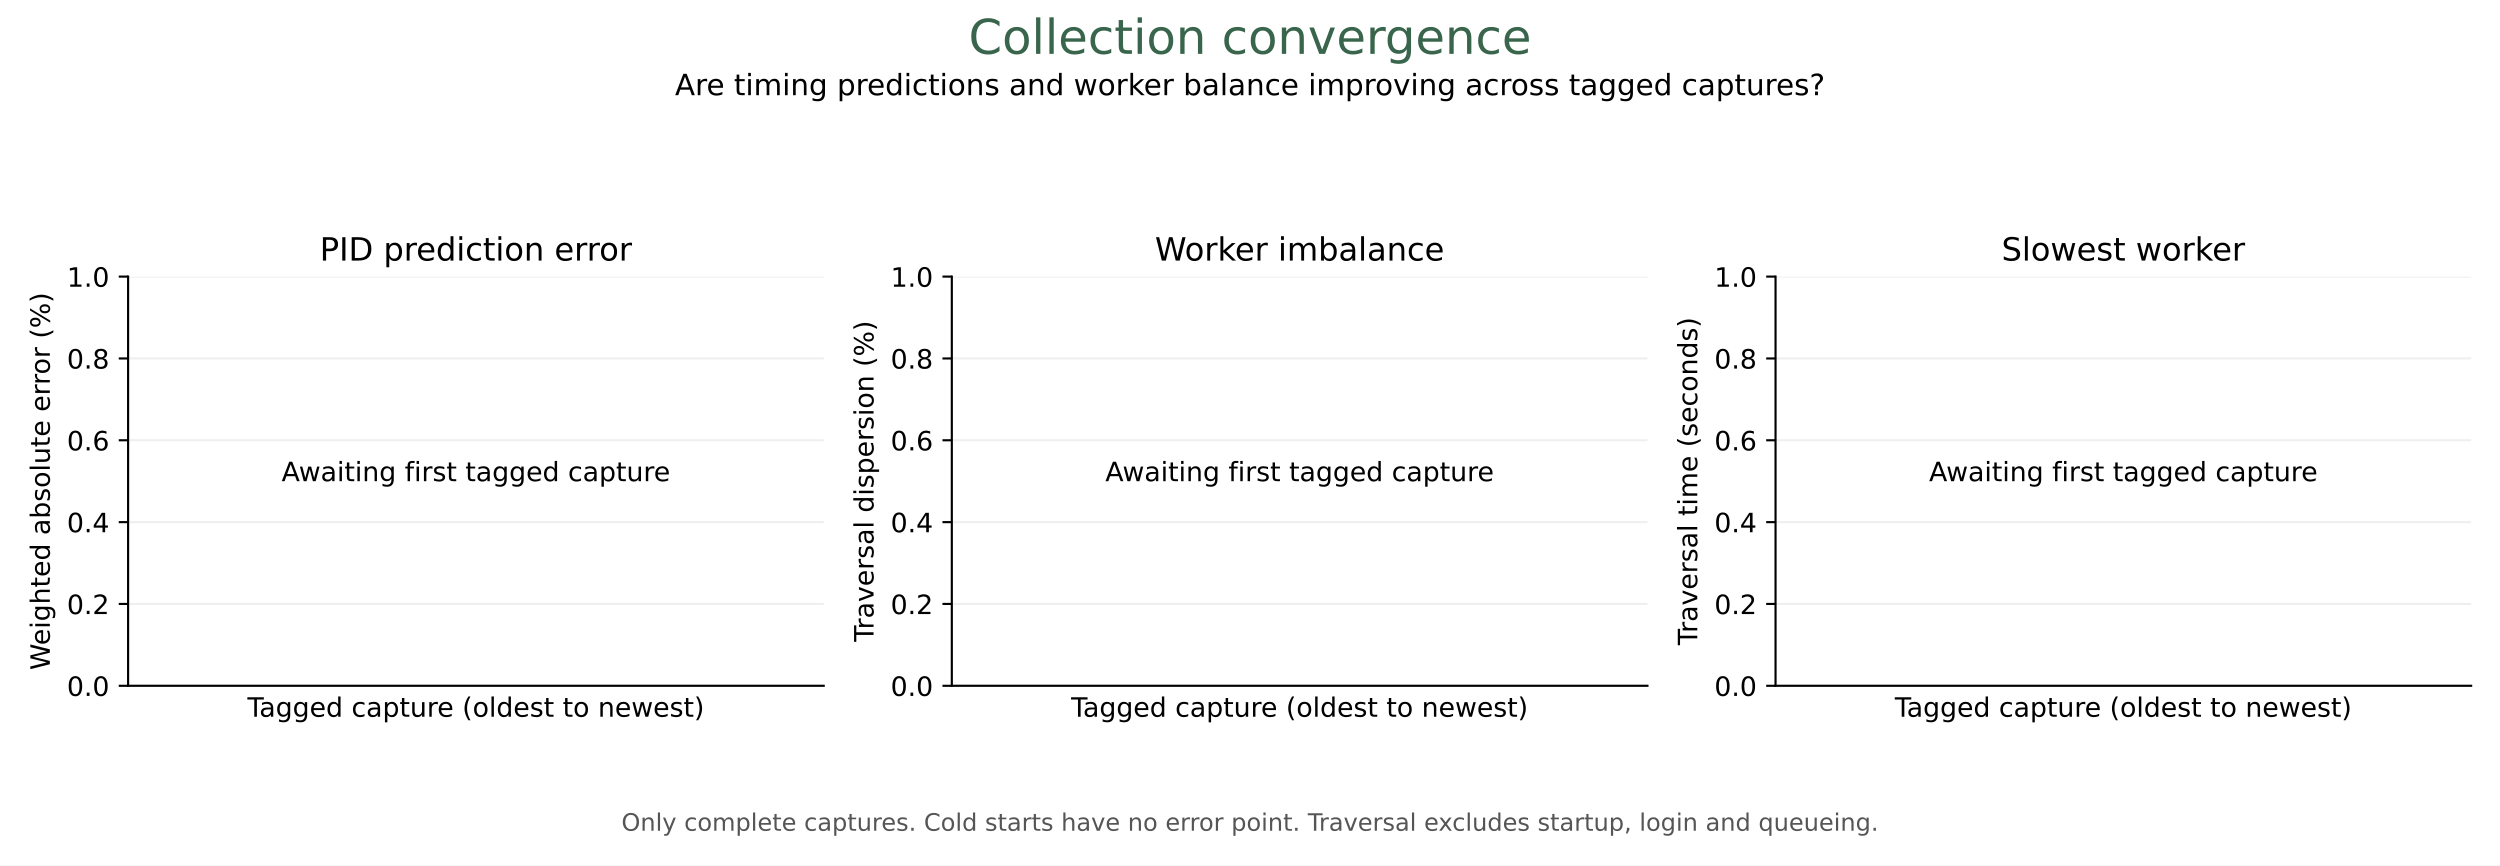
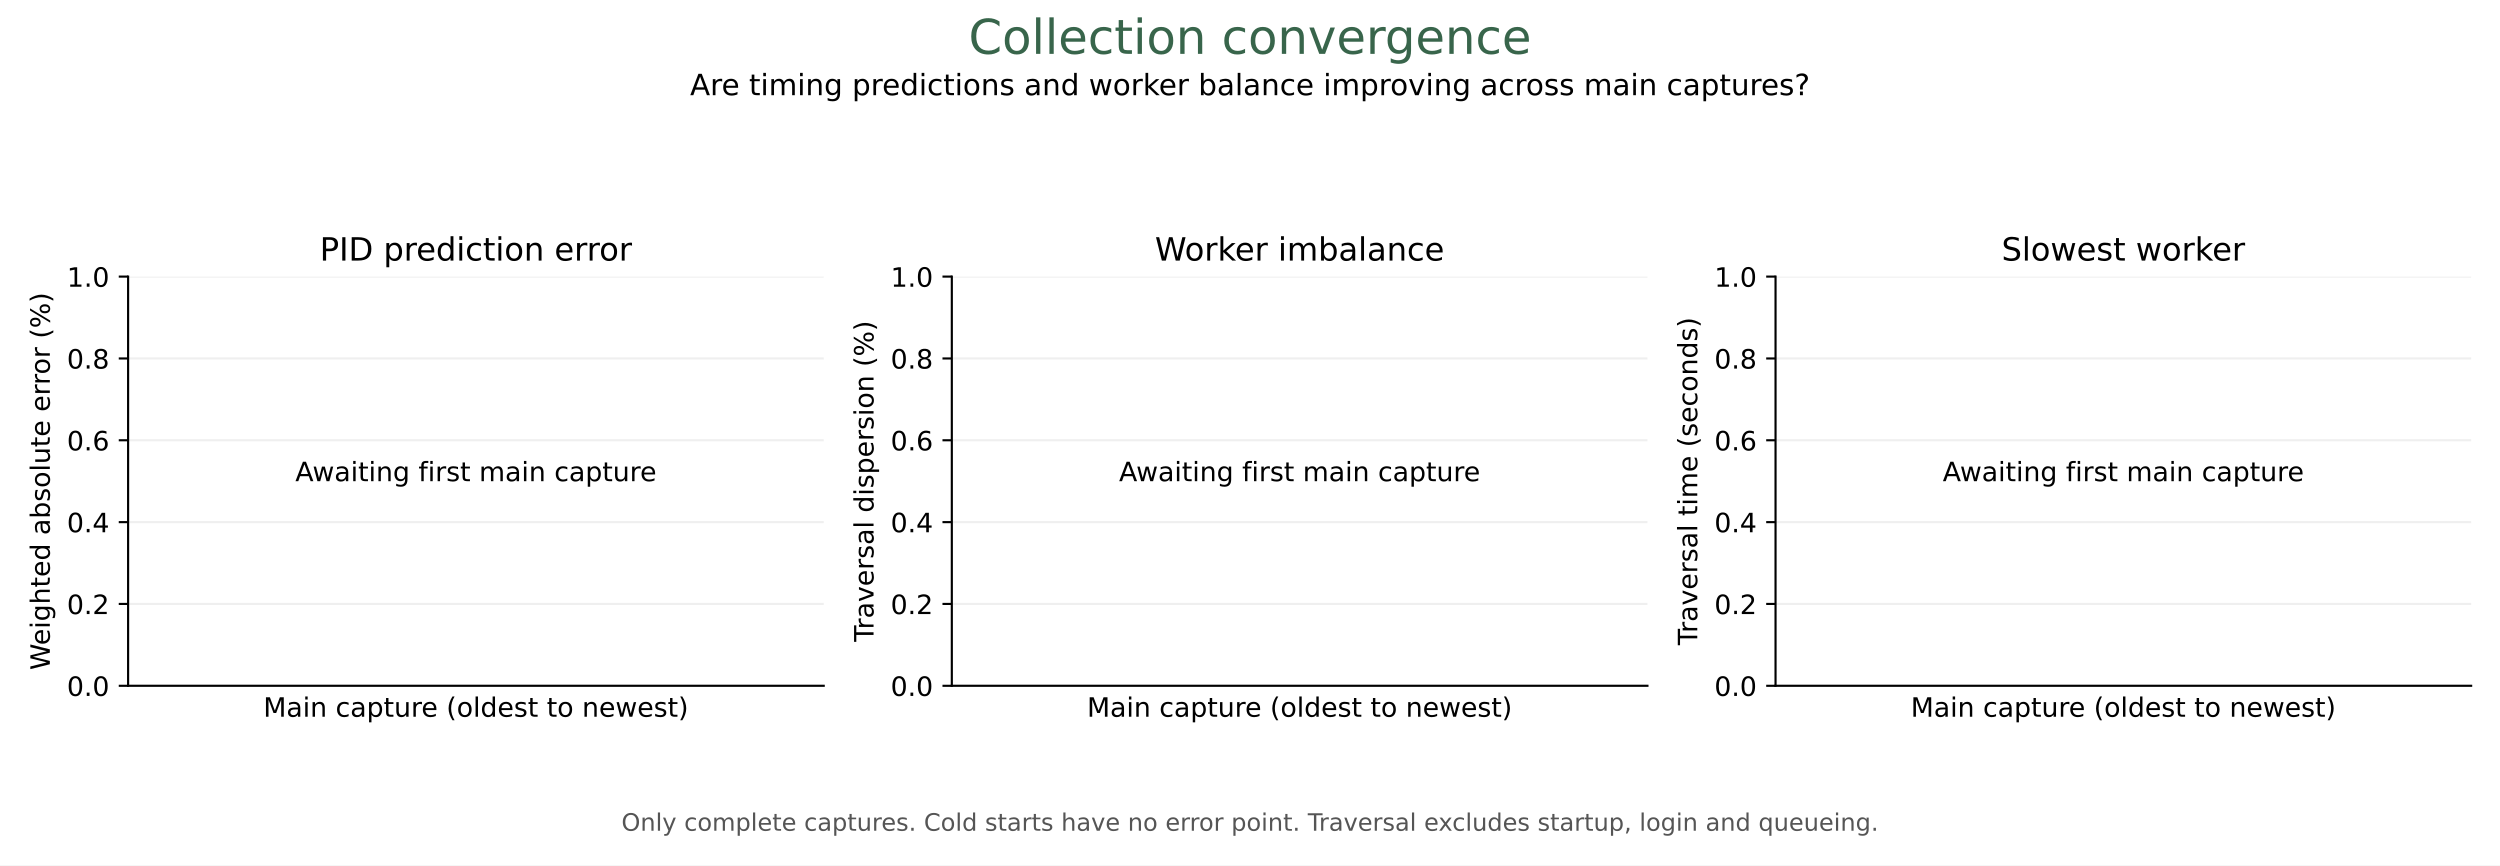
<svg xmlns="http://www.w3.org/2000/svg" xmlns:xlink="http://www.w3.org/1999/xlink" width="936pt" height="324pt" viewBox="0 0 936 324" version="1.1">
  <defs>
    <style type="text/css">*{stroke-linejoin: round; stroke-linecap: butt}</style>
  </defs>
  <g id="figure_1">
    <g id="patch_1">
      <path d="M 0 324 L 936 324 L 936 0 L 0 0 z " style="fill: #ffffff" />
    </g>
    <g id="axes_1">
      <g id="patch_2">
        <path d="M 47.962 256.758 L 308.4 256.758 L 308.4 103.564 L 47.962 103.564 z " style="fill: #ffffff" />
      </g>
      <g id="matplotlib.axis_1">
        <g id="text_1">
-           <text style="font-size: 10px; font-family: 'DejaVu Sans'; text-anchor: middle" x="178.181" y="268.356" transform="rotate(-0 178.1812 268.3561)">Tagged capture (oldest to newest)</text>
+           <text style="font-size: 10px; font-family: 'DejaVu Sans'; text-anchor: middle" x="178.181" y="268.356" transform="rotate(-0 178.1812 268.3561)">Main capture (oldest to newest)</text>
        </g>
      </g>
      <g id="matplotlib.axis_2">
        <g id="ytick_1">
          <g id="line2d_1">
            <path d="M 47.962 256.758 L 308.4 256.758 " clip-path="url(#p5b81b4e33a)" style="fill: none; stroke: #b0b0b0; stroke-opacity: 0.2; stroke-width: 0.8; stroke-linecap: square" />
          </g>
          <g id="line2d_2">
            <defs>
              <path id="m29a5a23a4b" d="M 0 0 L -3.5 0 " style="stroke: #000000; stroke-width: 0.8" />
            </defs>
            <g>
              <use xlink:href="#m29a5a23a4b" x="47.962" y="256.758" style="stroke: #000000; stroke-width: 0.8" />
            </g>
          </g>
          <g id="text_2">
            <text style="font-size: 10px; font-family: 'DejaVu Sans'; text-anchor: end" x="40.962" y="260.556" transform="rotate(-0 40.96234 260.5565)">0.0</text>
          </g>
        </g>
        <g id="ytick_2">
          <g id="line2d_3">
            <path d="M 47.962 226.119 L 308.4 226.119 " clip-path="url(#p5b81b4e33a)" style="fill: none; stroke: #b0b0b0; stroke-opacity: 0.2; stroke-width: 0.8; stroke-linecap: square" />
          </g>
          <g id="line2d_4">
            <g>
              <use xlink:href="#m29a5a23a4b" x="47.962" y="226.119" style="stroke: #000000; stroke-width: 0.8" />
            </g>
          </g>
          <g id="text_3">
            <text style="font-size: 10px; font-family: 'DejaVu Sans'; text-anchor: end" x="40.962" y="229.918" transform="rotate(-0 40.96234 229.9178)">0.2</text>
          </g>
        </g>
        <g id="ytick_3">
          <g id="line2d_5">
            <path d="M 47.962 195.48 L 308.4 195.48 " clip-path="url(#p5b81b4e33a)" style="fill: none; stroke: #b0b0b0; stroke-opacity: 0.2; stroke-width: 0.8; stroke-linecap: square" />
          </g>
          <g id="line2d_6">
            <g>
              <use xlink:href="#m29a5a23a4b" x="47.962" y="195.48" style="stroke: #000000; stroke-width: 0.8" />
            </g>
          </g>
          <g id="text_4">
            <text style="font-size: 10px; font-family: 'DejaVu Sans'; text-anchor: end" x="40.962" y="199.279" transform="rotate(-0 40.96234 199.2791)">0.4</text>
          </g>
        </g>
        <g id="ytick_4">
          <g id="line2d_7">
            <path d="M 47.962 164.842 L 308.4 164.842 " clip-path="url(#p5b81b4e33a)" style="fill: none; stroke: #b0b0b0; stroke-opacity: 0.2; stroke-width: 0.8; stroke-linecap: square" />
          </g>
          <g id="line2d_8">
            <g>
              <use xlink:href="#m29a5a23a4b" x="47.962" y="164.842" style="stroke: #000000; stroke-width: 0.8" />
            </g>
          </g>
          <g id="text_5">
            <text style="font-size: 10px; font-family: 'DejaVu Sans'; text-anchor: end" x="40.962" y="168.64" transform="rotate(-0 40.96234 168.6404)">0.6</text>
          </g>
        </g>
        <g id="ytick_5">
          <g id="line2d_9">
            <path d="M 47.962 134.203 L 308.4 134.203 " clip-path="url(#p5b81b4e33a)" style="fill: none; stroke: #b0b0b0; stroke-opacity: 0.2; stroke-width: 0.8; stroke-linecap: square" />
          </g>
          <g id="line2d_10">
            <g>
              <use xlink:href="#m29a5a23a4b" x="47.962" y="134.203" style="stroke: #000000; stroke-width: 0.8" />
            </g>
          </g>
          <g id="text_6">
            <text style="font-size: 10px; font-family: 'DejaVu Sans'; text-anchor: end" x="40.962" y="138.002" transform="rotate(-0 40.96234 138.0017)">0.8</text>
          </g>
        </g>
        <g id="ytick_6">
          <g id="line2d_11">
            <path d="M 47.962 103.564 L 308.4 103.564 " clip-path="url(#p5b81b4e33a)" style="fill: none; stroke: #b0b0b0; stroke-opacity: 0.2; stroke-width: 0.8; stroke-linecap: square" />
          </g>
          <g id="line2d_12">
            <g>
              <use xlink:href="#m29a5a23a4b" x="47.962" y="103.564" style="stroke: #000000; stroke-width: 0.8" />
            </g>
          </g>
          <g id="text_7">
            <text style="font-size: 10px; font-family: 'DejaVu Sans'; text-anchor: end" x="40.962" y="107.363" transform="rotate(-0 40.96234 107.363)">1.0</text>
          </g>
        </g>
        <g id="text_8">
          <text style="font-size: 10px; font-family: 'DejaVu Sans'; text-anchor: middle" x="18.657" y="180.161" transform="rotate(-90 18.65687 180.1609)">Weighted absolute error (%)</text>
        </g>
      </g>
      <g id="patch_3">
        <path d="M 47.962 256.758 L 47.962 103.564 " style="fill: none; stroke: #000000; stroke-width: 0.8; stroke-linejoin: miter; stroke-linecap: square" />
      </g>
      <g id="patch_4">
        <path d="M 47.962 256.758 L 308.4 256.758 " style="fill: none; stroke: #000000; stroke-width: 0.8; stroke-linejoin: miter; stroke-linecap: square" />
      </g>
      <g id="text_9">
-         <text style="font-size: 10px; font-family: 'DejaVu Sans'; text-anchor: middle" x="178.181" y="180.161" transform="rotate(-0 178.1812 180.1609)">Awaiting first tagged capture</text>
+         <text style="font-size: 10px; font-family: 'DejaVu Sans'; text-anchor: middle" x="178.181" y="180.161" transform="rotate(-0 178.1812 180.1609)">Awaiting first main capture</text>
      </g>
      <g id="text_10">
        <text style="font-size: 12px; font-family: 'DejaVu Sans'; text-anchor: middle" x="178.181" y="97.564" transform="rotate(-0 178.1812 97.56422)">PID prediction error</text>
      </g>
    </g>
    <g id="axes_2">
      <g id="patch_5">
        <path d="M 356.362 256.758 L 616.8 256.758 L 616.8 103.564 L 356.362 103.564 z " style="fill: #ffffff" />
      </g>
      <g id="matplotlib.axis_3">
        <g id="text_11">
-           <text style="font-size: 10px; font-family: 'DejaVu Sans'; text-anchor: middle" x="486.581" y="268.356" transform="rotate(-0 486.5812 268.3561)">Tagged capture (oldest to newest)</text>
+           <text style="font-size: 10px; font-family: 'DejaVu Sans'; text-anchor: middle" x="486.581" y="268.356" transform="rotate(-0 486.5812 268.3561)">Main capture (oldest to newest)</text>
        </g>
      </g>
      <g id="matplotlib.axis_4">
        <g id="ytick_7">
          <g id="line2d_13">
            <path d="M 356.362 256.758 L 616.8 256.758 " clip-path="url(#pbd7047656b)" style="fill: none; stroke: #b0b0b0; stroke-opacity: 0.2; stroke-width: 0.8; stroke-linecap: square" />
          </g>
          <g id="line2d_14">
            <g>
              <use xlink:href="#m29a5a23a4b" x="356.362" y="256.758" style="stroke: #000000; stroke-width: 0.8" />
            </g>
          </g>
          <g id="text_12">
            <text style="font-size: 10px; font-family: 'DejaVu Sans'; text-anchor: end" x="349.362" y="260.556" transform="rotate(-0 349.3623 260.5565)">0.0</text>
          </g>
        </g>
        <g id="ytick_8">
          <g id="line2d_15">
            <path d="M 356.362 226.119 L 616.8 226.119 " clip-path="url(#pbd7047656b)" style="fill: none; stroke: #b0b0b0; stroke-opacity: 0.2; stroke-width: 0.8; stroke-linecap: square" />
          </g>
          <g id="line2d_16">
            <g>
              <use xlink:href="#m29a5a23a4b" x="356.362" y="226.119" style="stroke: #000000; stroke-width: 0.8" />
            </g>
          </g>
          <g id="text_13">
            <text style="font-size: 10px; font-family: 'DejaVu Sans'; text-anchor: end" x="349.362" y="229.918" transform="rotate(-0 349.3623 229.9178)">0.2</text>
          </g>
        </g>
        <g id="ytick_9">
          <g id="line2d_17">
            <path d="M 356.362 195.48 L 616.8 195.48 " clip-path="url(#pbd7047656b)" style="fill: none; stroke: #b0b0b0; stroke-opacity: 0.2; stroke-width: 0.8; stroke-linecap: square" />
          </g>
          <g id="line2d_18">
            <g>
              <use xlink:href="#m29a5a23a4b" x="356.362" y="195.48" style="stroke: #000000; stroke-width: 0.8" />
            </g>
          </g>
          <g id="text_14">
            <text style="font-size: 10px; font-family: 'DejaVu Sans'; text-anchor: end" x="349.362" y="199.279" transform="rotate(-0 349.3623 199.2791)">0.4</text>
          </g>
        </g>
        <g id="ytick_10">
          <g id="line2d_19">
            <path d="M 356.362 164.842 L 616.8 164.842 " clip-path="url(#pbd7047656b)" style="fill: none; stroke: #b0b0b0; stroke-opacity: 0.2; stroke-width: 0.8; stroke-linecap: square" />
          </g>
          <g id="line2d_20">
            <g>
              <use xlink:href="#m29a5a23a4b" x="356.362" y="164.842" style="stroke: #000000; stroke-width: 0.8" />
            </g>
          </g>
          <g id="text_15">
            <text style="font-size: 10px; font-family: 'DejaVu Sans'; text-anchor: end" x="349.362" y="168.64" transform="rotate(-0 349.3623 168.6404)">0.6</text>
          </g>
        </g>
        <g id="ytick_11">
          <g id="line2d_21">
            <path d="M 356.362 134.203 L 616.8 134.203 " clip-path="url(#pbd7047656b)" style="fill: none; stroke: #b0b0b0; stroke-opacity: 0.2; stroke-width: 0.8; stroke-linecap: square" />
          </g>
          <g id="line2d_22">
            <g>
              <use xlink:href="#m29a5a23a4b" x="356.362" y="134.203" style="stroke: #000000; stroke-width: 0.8" />
            </g>
          </g>
          <g id="text_16">
            <text style="font-size: 10px; font-family: 'DejaVu Sans'; text-anchor: end" x="349.362" y="138.002" transform="rotate(-0 349.3623 138.0017)">0.8</text>
          </g>
        </g>
        <g id="ytick_12">
          <g id="line2d_23">
            <path d="M 356.362 103.564 L 616.8 103.564 " clip-path="url(#pbd7047656b)" style="fill: none; stroke: #b0b0b0; stroke-opacity: 0.2; stroke-width: 0.8; stroke-linecap: square" />
          </g>
          <g id="line2d_24">
            <g>
              <use xlink:href="#m29a5a23a4b" x="356.362" y="103.564" style="stroke: #000000; stroke-width: 0.8" />
            </g>
          </g>
          <g id="text_17">
            <text style="font-size: 10px; font-family: 'DejaVu Sans'; text-anchor: end" x="349.362" y="107.363" transform="rotate(-0 349.3623 107.363)">1.0</text>
          </g>
        </g>
        <g id="text_18">
          <text style="font-size: 10px; font-family: 'DejaVu Sans'; text-anchor: middle" x="327.057" y="180.161" transform="rotate(-90 327.0569 180.1609)">Traversal dispersion (%)</text>
        </g>
      </g>
      <g id="patch_6">
        <path d="M 356.362 256.758 L 356.362 103.564 " style="fill: none; stroke: #000000; stroke-width: 0.8; stroke-linejoin: miter; stroke-linecap: square" />
      </g>
      <g id="patch_7">
        <path d="M 356.362 256.758 L 616.8 256.758 " style="fill: none; stroke: #000000; stroke-width: 0.8; stroke-linejoin: miter; stroke-linecap: square" />
      </g>
      <g id="text_19">
-         <text style="font-size: 10px; font-family: 'DejaVu Sans'; text-anchor: middle" x="486.581" y="180.161" transform="rotate(-0 486.5812 180.1609)">Awaiting first tagged capture</text>
+         <text style="font-size: 10px; font-family: 'DejaVu Sans'; text-anchor: middle" x="486.581" y="180.161" transform="rotate(-0 486.5812 180.1609)">Awaiting first main capture</text>
      </g>
      <g id="text_20">
        <text style="font-size: 12px; font-family: 'DejaVu Sans'; text-anchor: middle" x="486.581" y="97.564" transform="rotate(-0 486.5812 97.56422)">Worker imbalance</text>
      </g>
    </g>
    <g id="axes_3">
      <g id="patch_8">
        <path d="M 664.762 256.758 L 925.2 256.758 L 925.2 103.564 L 664.762 103.564 z " style="fill: #ffffff" />
      </g>
      <g id="matplotlib.axis_5">
        <g id="text_21">
-           <text style="font-size: 10px; font-family: 'DejaVu Sans'; text-anchor: middle" x="794.981" y="268.356" transform="rotate(-0 794.9812 268.3561)">Tagged capture (oldest to newest)</text>
+           <text style="font-size: 10px; font-family: 'DejaVu Sans'; text-anchor: middle" x="794.981" y="268.356" transform="rotate(-0 794.9812 268.3561)">Main capture (oldest to newest)</text>
        </g>
      </g>
      <g id="matplotlib.axis_6">
        <g id="ytick_13">
          <g id="line2d_25">
            <path d="M 664.762 256.758 L 925.2 256.758 " clip-path="url(#p2bb7f756a1)" style="fill: none; stroke: #b0b0b0; stroke-opacity: 0.2; stroke-width: 0.8; stroke-linecap: square" />
          </g>
          <g id="line2d_26">
            <g>
              <use xlink:href="#m29a5a23a4b" x="664.762" y="256.758" style="stroke: #000000; stroke-width: 0.8" />
            </g>
          </g>
          <g id="text_22">
            <text style="font-size: 10px; font-family: 'DejaVu Sans'; text-anchor: end" x="657.762" y="260.556" transform="rotate(-0 657.7623 260.5565)">0.0</text>
          </g>
        </g>
        <g id="ytick_14">
          <g id="line2d_27">
            <path d="M 664.762 226.119 L 925.2 226.119 " clip-path="url(#p2bb7f756a1)" style="fill: none; stroke: #b0b0b0; stroke-opacity: 0.2; stroke-width: 0.8; stroke-linecap: square" />
          </g>
          <g id="line2d_28">
            <g>
              <use xlink:href="#m29a5a23a4b" x="664.762" y="226.119" style="stroke: #000000; stroke-width: 0.8" />
            </g>
          </g>
          <g id="text_23">
            <text style="font-size: 10px; font-family: 'DejaVu Sans'; text-anchor: end" x="657.762" y="229.918" transform="rotate(-0 657.7623 229.9178)">0.2</text>
          </g>
        </g>
        <g id="ytick_15">
          <g id="line2d_29">
            <path d="M 664.762 195.48 L 925.2 195.48 " clip-path="url(#p2bb7f756a1)" style="fill: none; stroke: #b0b0b0; stroke-opacity: 0.2; stroke-width: 0.8; stroke-linecap: square" />
          </g>
          <g id="line2d_30">
            <g>
              <use xlink:href="#m29a5a23a4b" x="664.762" y="195.48" style="stroke: #000000; stroke-width: 0.8" />
            </g>
          </g>
          <g id="text_24">
            <text style="font-size: 10px; font-family: 'DejaVu Sans'; text-anchor: end" x="657.762" y="199.279" transform="rotate(-0 657.7623 199.2791)">0.4</text>
          </g>
        </g>
        <g id="ytick_16">
          <g id="line2d_31">
            <path d="M 664.762 164.842 L 925.2 164.842 " clip-path="url(#p2bb7f756a1)" style="fill: none; stroke: #b0b0b0; stroke-opacity: 0.2; stroke-width: 0.8; stroke-linecap: square" />
          </g>
          <g id="line2d_32">
            <g>
              <use xlink:href="#m29a5a23a4b" x="664.762" y="164.842" style="stroke: #000000; stroke-width: 0.8" />
            </g>
          </g>
          <g id="text_25">
            <text style="font-size: 10px; font-family: 'DejaVu Sans'; text-anchor: end" x="657.762" y="168.64" transform="rotate(-0 657.7623 168.6404)">0.6</text>
          </g>
        </g>
        <g id="ytick_17">
          <g id="line2d_33">
            <path d="M 664.762 134.203 L 925.2 134.203 " clip-path="url(#p2bb7f756a1)" style="fill: none; stroke: #b0b0b0; stroke-opacity: 0.2; stroke-width: 0.8; stroke-linecap: square" />
          </g>
          <g id="line2d_34">
            <g>
              <use xlink:href="#m29a5a23a4b" x="664.762" y="134.203" style="stroke: #000000; stroke-width: 0.8" />
            </g>
          </g>
          <g id="text_26">
            <text style="font-size: 10px; font-family: 'DejaVu Sans'; text-anchor: end" x="657.762" y="138.002" transform="rotate(-0 657.7623 138.0017)">0.8</text>
          </g>
        </g>
        <g id="ytick_18">
          <g id="line2d_35">
            <path d="M 664.762 103.564 L 925.2 103.564 " clip-path="url(#p2bb7f756a1)" style="fill: none; stroke: #b0b0b0; stroke-opacity: 0.2; stroke-width: 0.8; stroke-linecap: square" />
          </g>
          <g id="line2d_36">
            <g>
              <use xlink:href="#m29a5a23a4b" x="664.762" y="103.564" style="stroke: #000000; stroke-width: 0.8" />
            </g>
          </g>
          <g id="text_27">
            <text style="font-size: 10px; font-family: 'DejaVu Sans'; text-anchor: end" x="657.762" y="107.363" transform="rotate(-0 657.7623 107.363)">1.0</text>
          </g>
        </g>
        <g id="text_28">
          <text style="font-size: 10px; font-family: 'DejaVu Sans'; text-anchor: middle" x="635.457" y="180.161" transform="rotate(-90 635.4569 180.1609)">Traversal time (seconds)</text>
        </g>
      </g>
      <g id="patch_9">
        <path d="M 664.762 256.758 L 664.762 103.564 " style="fill: none; stroke: #000000; stroke-width: 0.8; stroke-linejoin: miter; stroke-linecap: square" />
      </g>
      <g id="patch_10">
        <path d="M 664.762 256.758 L 925.2 256.758 " style="fill: none; stroke: #000000; stroke-width: 0.8; stroke-linejoin: miter; stroke-linecap: square" />
      </g>
      <g id="text_29">
-         <text style="font-size: 10px; font-family: 'DejaVu Sans'; text-anchor: middle" x="794.981" y="180.161" transform="rotate(-0 794.9812 180.1609)">Awaiting first tagged capture</text>
+         <text style="font-size: 10px; font-family: 'DejaVu Sans'; text-anchor: middle" x="794.981" y="180.161" transform="rotate(-0 794.9812 180.1609)">Awaiting first main capture</text>
      </g>
      <g id="text_30">
        <text style="font-size: 12px; font-family: 'DejaVu Sans'; text-anchor: middle" x="794.981" y="97.564" transform="rotate(-0 794.9812 97.56422)">Slowest worker</text>
      </g>
    </g>
    <g id="text_31">
      <text style="font-size: 18px; font-family: 'DejaVu Sans'; text-anchor: middle; fill: #38654b" x="468" y="20.157" transform="rotate(-0 468 20.15719)">Collection convergence</text>
    </g>
    <g id="text_32">
-       <text style="font-size: 11px; font-family: 'DejaVu Sans'; text-anchor: middle" x="468" y="35.64" transform="rotate(-0 468 35.64)">Are timing predictions and worker balance improving across tagged captures?</text>
+       <text style="font-size: 11px; font-family: 'DejaVu Sans'; text-anchor: middle" x="468" y="35.64" transform="rotate(-0 468 35.64)">Are timing predictions and worker balance improving across main captures?</text>
    </g>
    <g id="text_33">
      <text style="font-size: 9px; font-family: 'DejaVu Sans'; text-anchor: middle; fill: #555555" x="468" y="311.04" transform="rotate(-0 468 311.04)">Only complete captures. Cold starts have no error point. Traversal excludes startup, login and queueing.</text>
    </g>
  </g>
  <defs>
    <clipPath id="p5b81b4e33a">
      <rect x="47.962" y="103.564" width="260.438" height="153.193" />
    </clipPath>
    <clipPath id="pbd7047656b">
      <rect x="356.362" y="103.564" width="260.438" height="153.193" />
    </clipPath>
    <clipPath id="p2bb7f756a1">
      <rect x="664.762" y="103.564" width="260.438" height="153.193" />
    </clipPath>
  </defs>
</svg>
